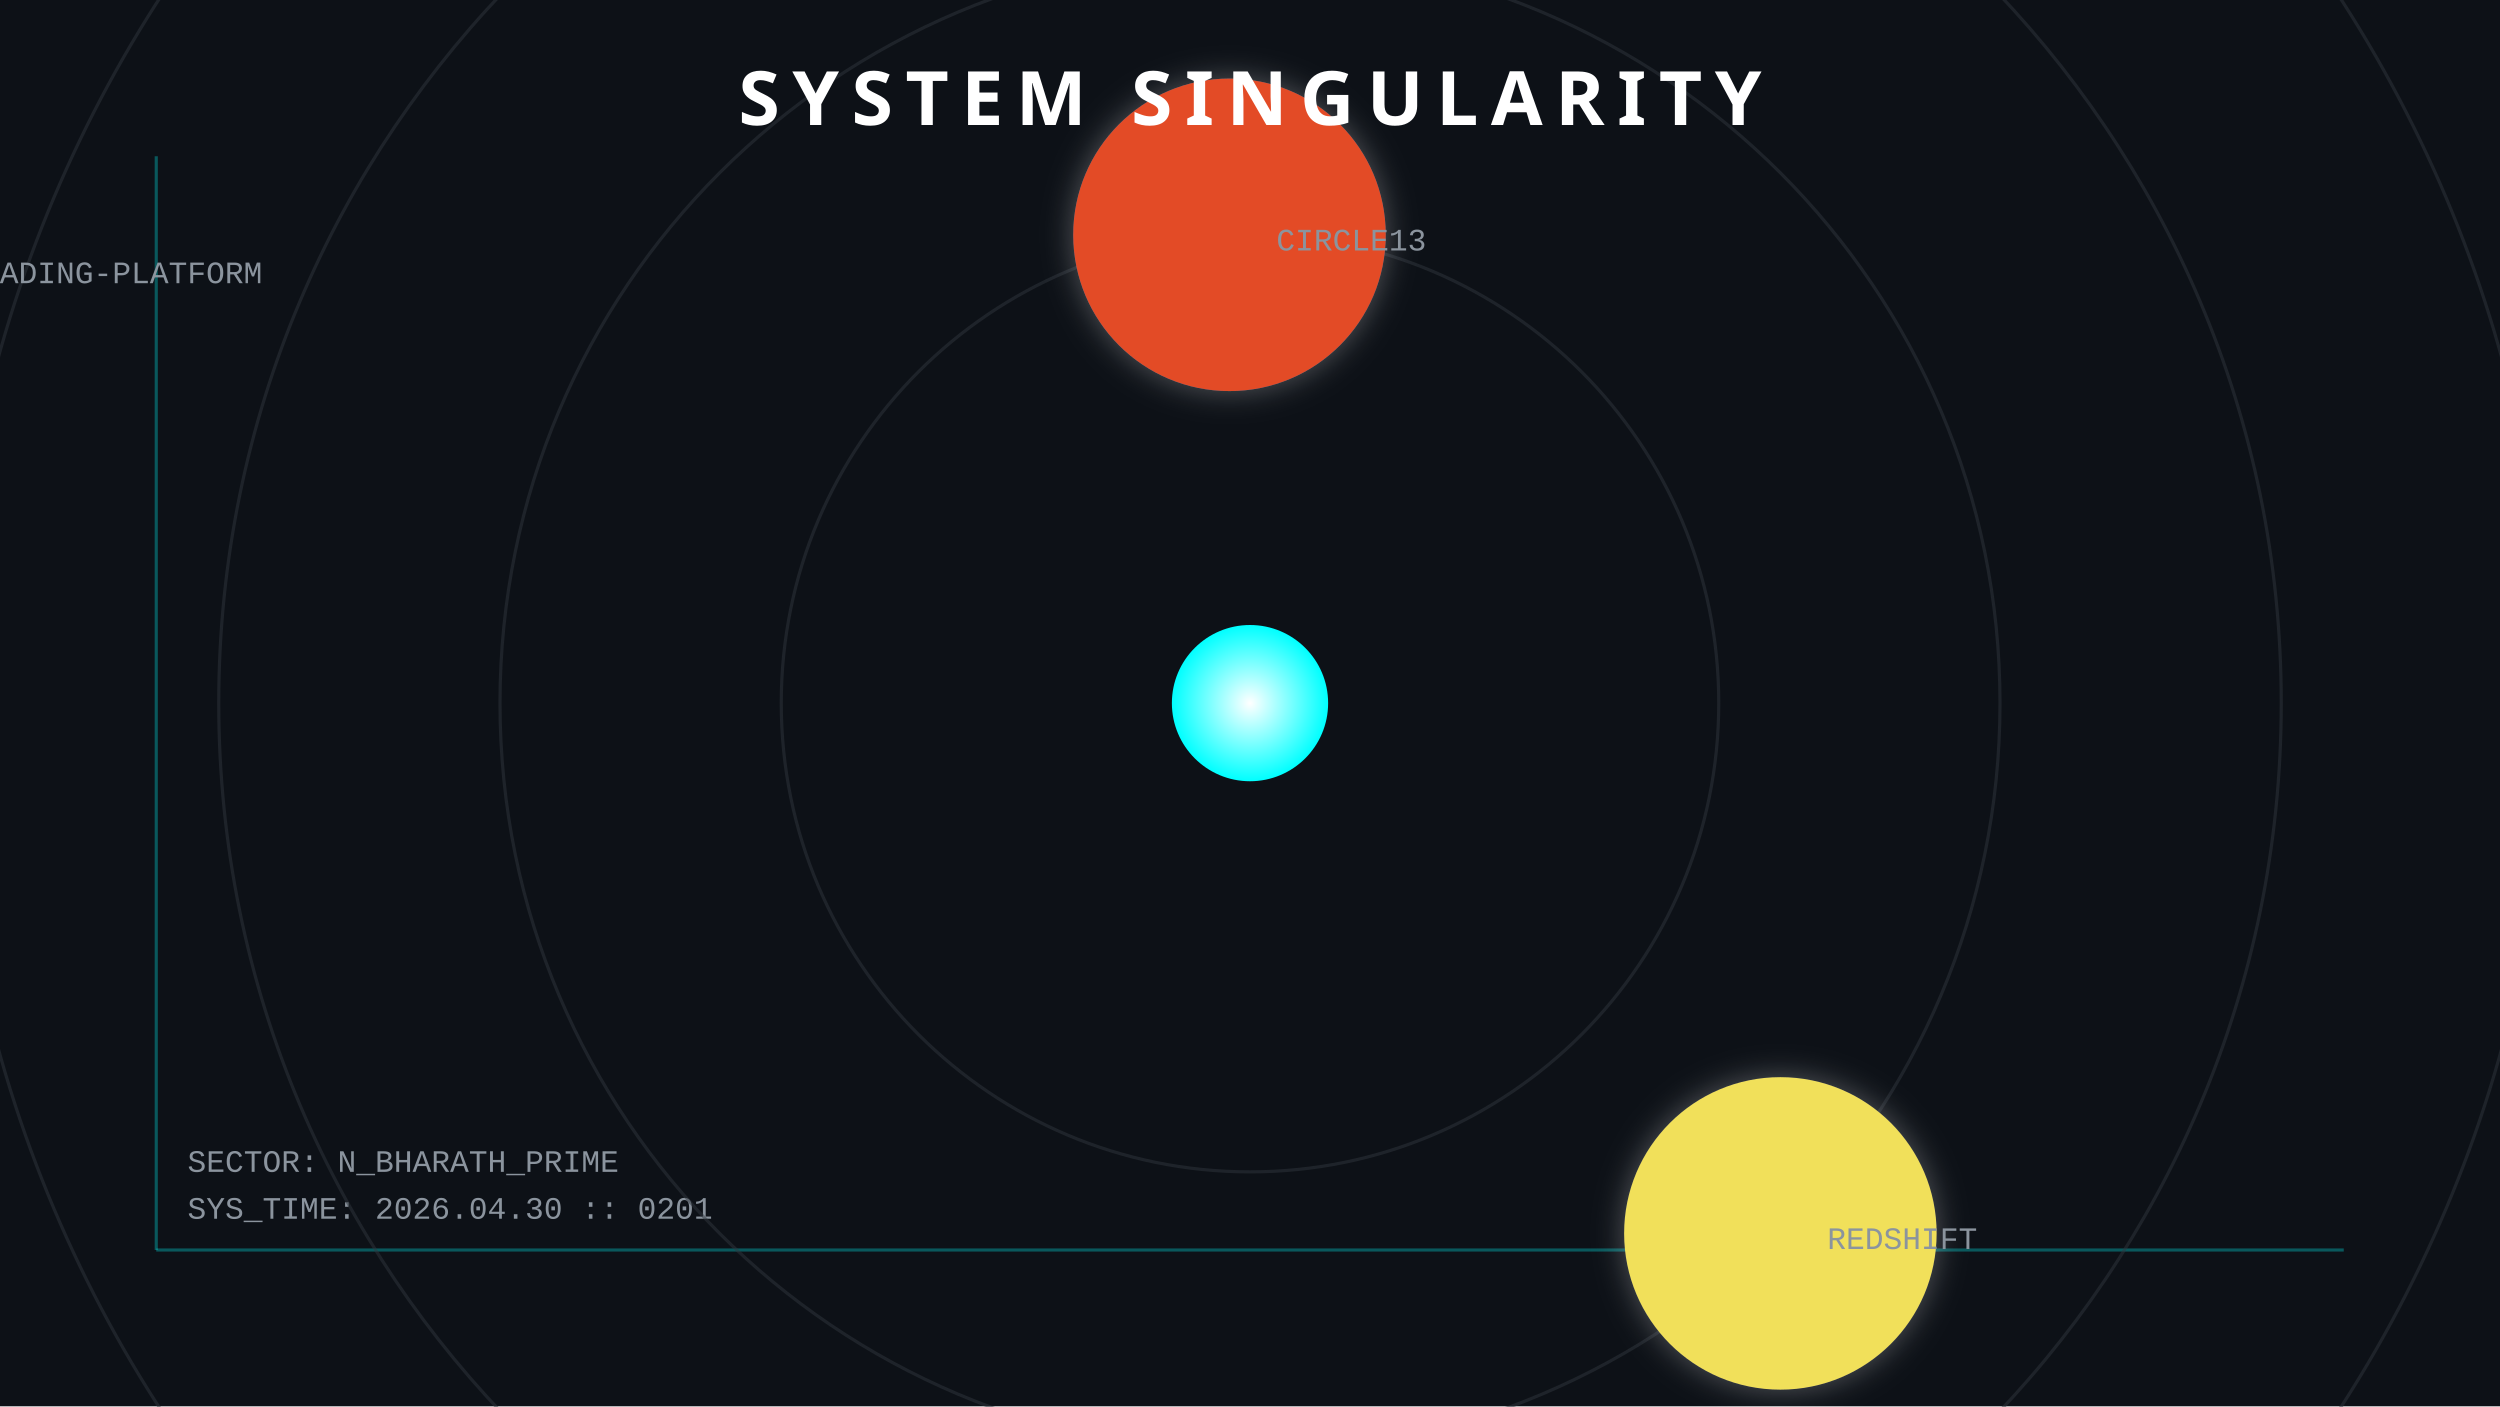
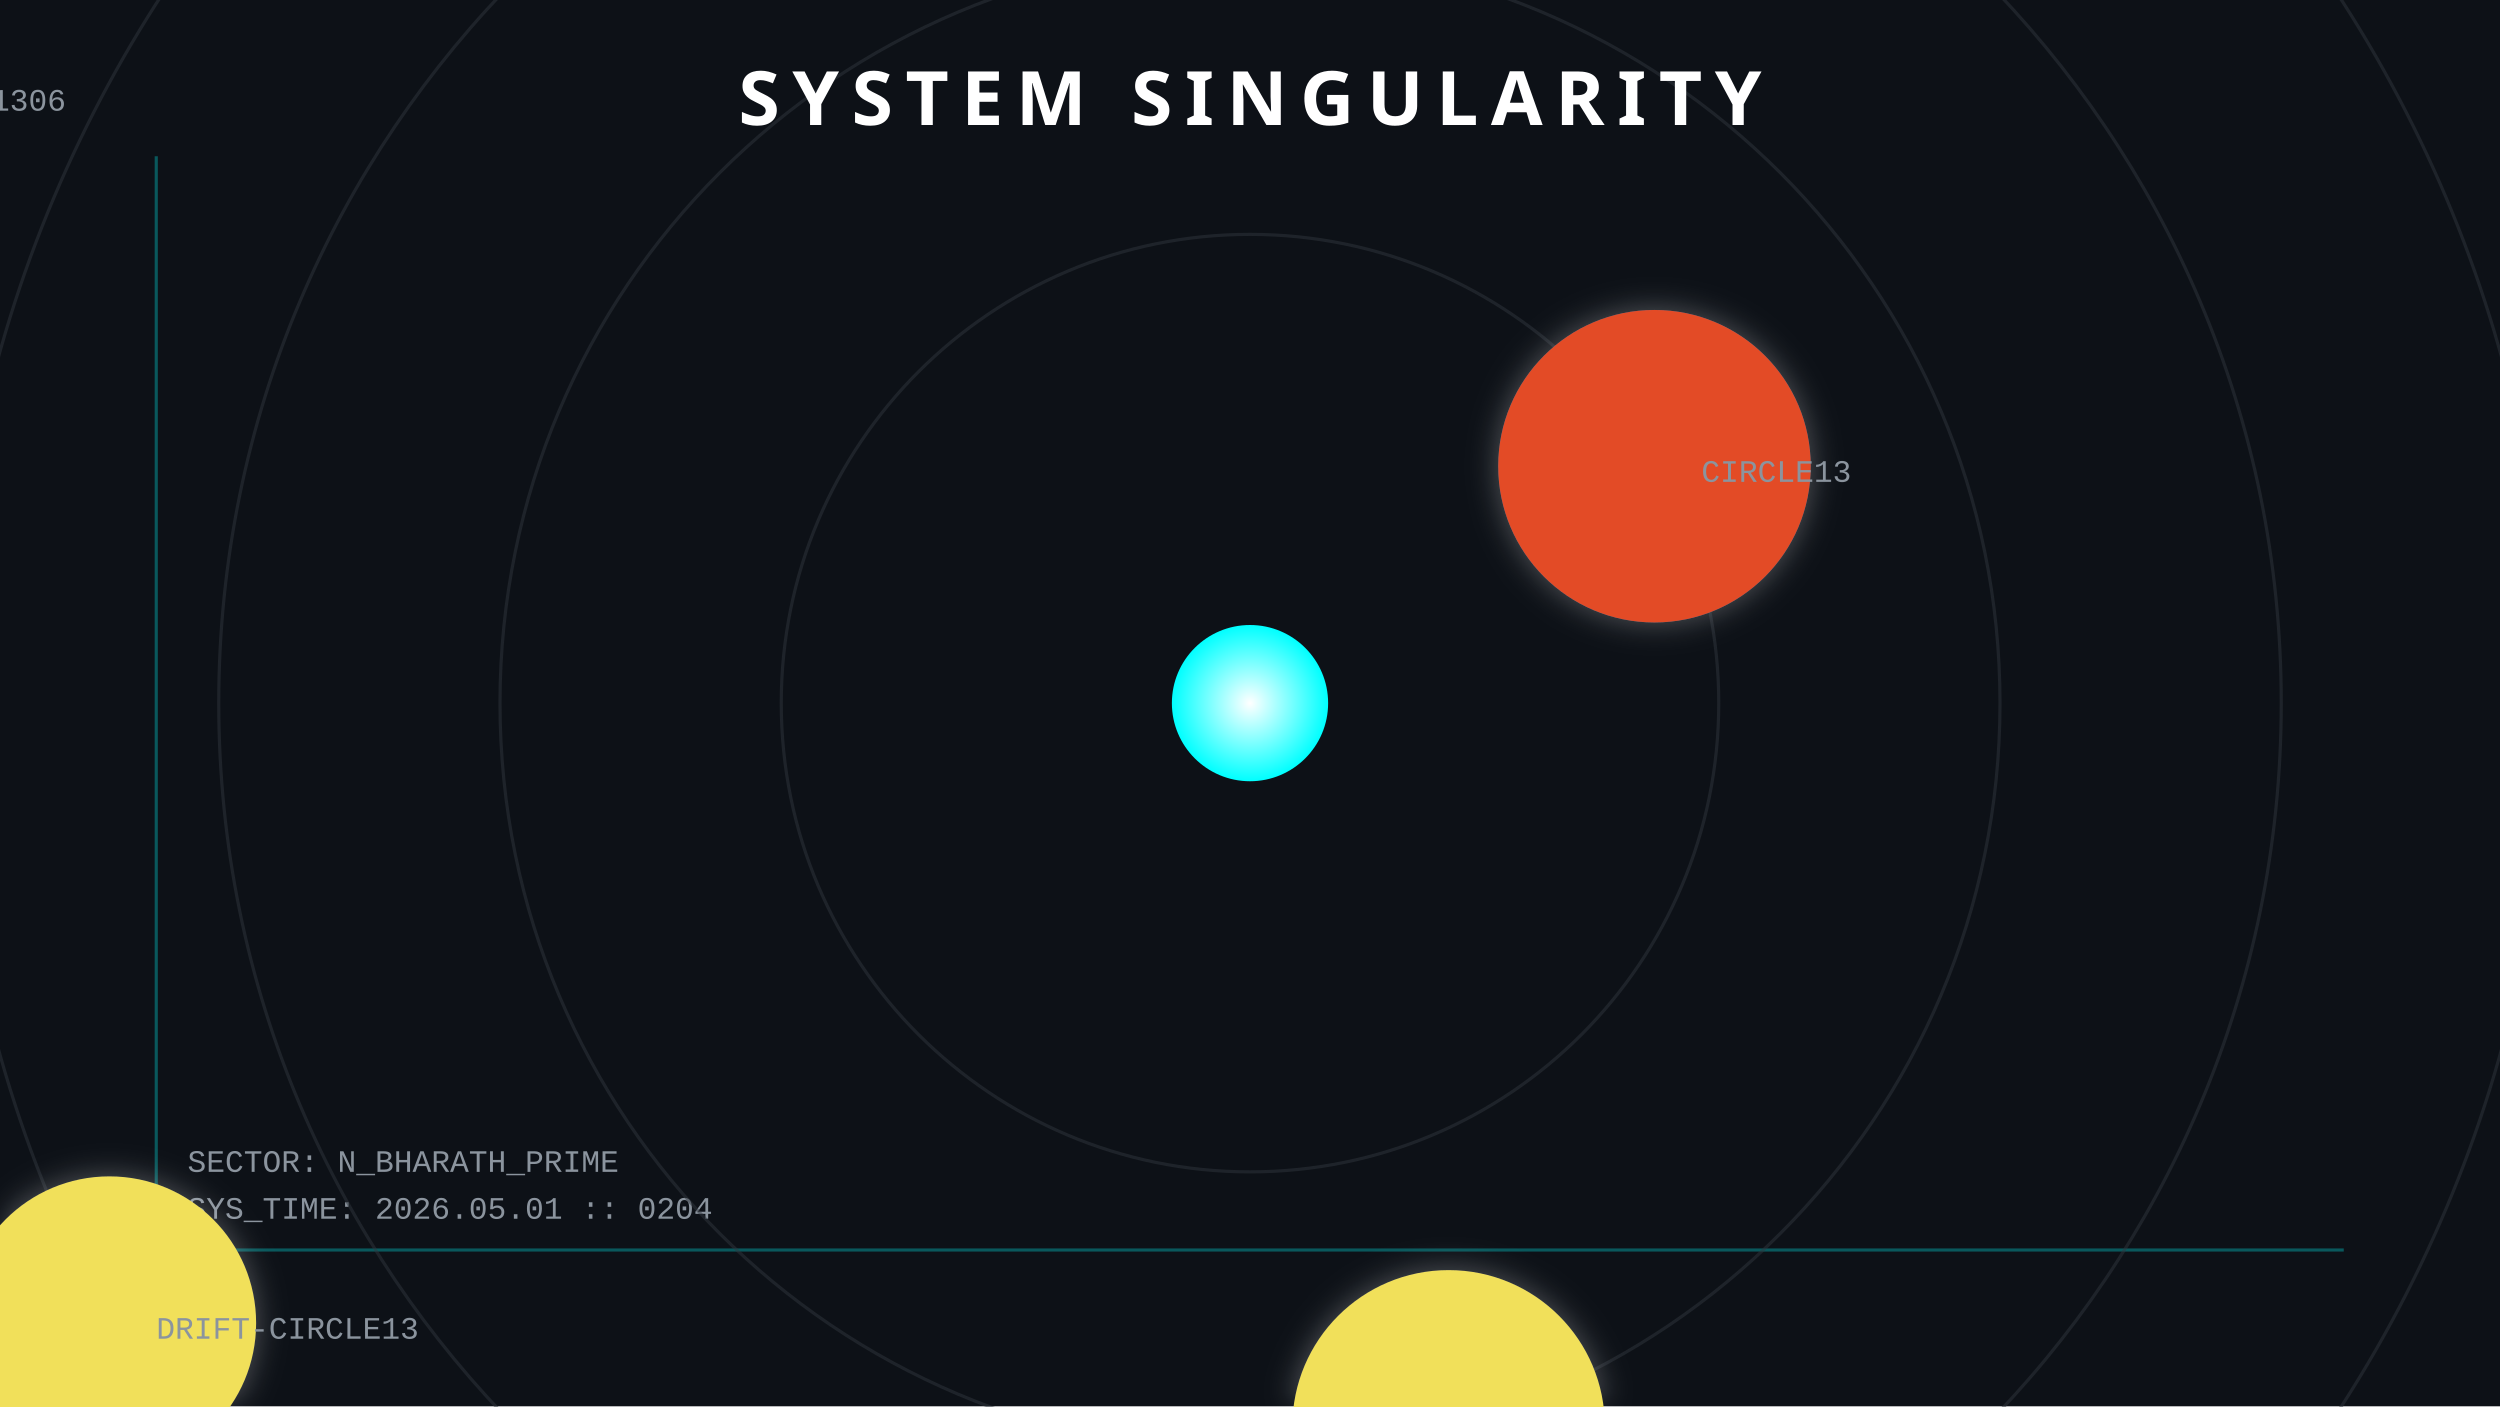
<svg xmlns="http://www.w3.org/2000/svg" width="800" height="450">
  <style>
        .orbit { fill: none; stroke: #30363d; stroke-width: 1; opacity: 0.5; }
        .planet { filter: drop-shadow(0 0 5px rgba(255,255,255,0.3)); }
        .text { font-family: 'Courier New', monospace; fill: #8b949e; font-size: 10px; }
        .title { font-family: sans-serif; fill: white; font-weight: bold; font-size: 24px; letter-spacing: 4px; }
        .hud-line { stroke: #00ffff; stroke-width: 1; opacity: 0.3; }
        
        /* ANIMATIONS */
        @keyframes pulse { 0% { r: 25; opacity: 0.8; } 50% { r: 30; opacity: 0.4; } 100% { r: 25; opacity: 0.8; } }
        .sun { animation: pulse 4s infinite; }
    </style>
  <rect width="100%" height="100%" fill="#0d1117" />
  <line x1="50" y1="50" x2="50" y2="400" class="hud-line" />
  <line x1="50" y1="400" x2="750" y2="400" class="hud-line" />
-   <text x="60" y="390" class="text">SYS_TIME: 2026.04.30 :: 0201</text>
+   <text x="60" y="390" class="text">SYS_TIME: 2026.05.01 :: 0204</text>
  <text x="60" y="375" class="text">SECTOR: N_BHARATH_PRIME</text>
  <circle cx="400" cy="225" r="25" fill="url(#grad1)" class="sun" />
  <defs>
    <radialGradient id="grad1" cx="50%" cy="50%" r="50%" fx="50%" fy="50%">
      <stop offset="0%" style="stop-color:white;stop-opacity:1" />
      <stop offset="100%" style="stop-color:#00ffff;stop-opacity:1" />
    </radialGradient>
  </defs>
  <circle cx="400" cy="225" r="150.0" class="orbit" />
-   <circle cx="393.431" cy="75.144" r="50" fill="#e34c26" class="planet" />
-   <text x="408.431" y="80.144" class="text" fill="white">CIRCLE13</text>
+   <circle cx="529.431" cy="149.187" r="50" fill="#e34c26" class="planet" />
+   <text x="544.431" y="154.187" class="text" fill="white">CIRCLE13</text>
  <circle cx="400" cy="225" r="240.0" class="orbit" />
-   <circle cx="569.721" cy="394.69" r="50" fill="#f1e05a" class="planet" />
-   <text x="584.721" y="399.69" class="text" fill="white">REDSHIFT</text>
+   <circle cx="463.553" cy="456.433" r="50" fill="#f1e05a" class="planet" />
+   <text x="478.553" y="461.433" class="text" fill="white">REDSHIFT</text>
  <circle cx="400" cy="225" r="330.0" class="orbit" />
-   <circle cx="426.201" cy="553.958" r="50" fill="#e34c26" class="planet" />
-   <text x="441.201" y="558.958" class="text" fill="white">ALVRYN-AI</text>
+   <circle cx="542.39" cy="-72.7" r="50" fill="#e34c26" class="planet" />
+   <text x="557.39" y="-67.7" class="text" fill="white">ALVRYN-AI</text>
  <circle cx="400" cy="225" r="415.422" class="orbit" />
-   <circle cx="357.557" cy="638.248" r="46.948" fill="#f1e05a" class="planet" />
-   <text x="372.557" y="643.248" class="text" fill="white">DRIFT-CIRCLE13</text>
+   <circle cx="35.01" cy="423.388" r="46.948" fill="#f1e05a" class="planet" />
+   <text x="50.01" y="428.388" class="text" fill="white">DRIFT-CIRCLE13</text>
  <circle cx="400" cy="225" r="461.81" class="orbit" />
-   <circle cx="586.662" cy="-197.404" r="20.925" fill="#2b7489" class="planet" />
-   <text x="601.662" y="-192.404" class="text" fill="white">DSATM-EXAM-SYSTEM-</text>
-   <circle cx="400" cy="225" r="504.906" class="orbit" />
-   <circle cx="600" cy="-238.605" r="18.731" fill="#8b949e" class="planet" />
-   <text x="615" y="-233.605" class="text" fill="white">NBHARATH1306</text>
-   <circle cx="400" cy="225" r="547.139" class="orbit" />
-   <circle cx="-129.087" cy="85.617" r="18.155" fill="#e34c26" class="planet" />
-   <text x="-114.087" y="90.617" class="text" fill="white">WEBSITE-EQUDATOR-TRADING-PLATFORM</text>
-   <circle cx="400" cy="225" r="577.971" class="orbit" />
-   <circle cx="-17.994" cy="624.164" r="10.555" fill="#8b949e" class="planet" />
-   <text x="-2.994" y="629.164" class="text" fill="white">FLASK</text>
-   <circle cx="400" cy="225" r="608.244" class="orbit" />
-   <circle cx="182.138" cy="-342.888" r="10.182" fill="#8b949e" class="planet" />
-   <text x="197.138" y="-337.888" class="text" fill="white">HCF-INTERNSHIP</text>
-   <circle cx="400" cy="225" r="637.113" class="orbit" />
-   <circle cx="690.939" cy="-341.805" r="9.246" fill="#8b949e" class="planet" />
+   <circle cx="520.862" cy="-220.713" r="20.925" fill="#2b7489" class="planet" />
+   <text x="535.862" y="-215.713" class="text" fill="white">DSATM-EXAM-SYSTEM-</text>
+   <circle cx="400" cy="225" r="504.909" class="orbit" />
+   <circle cx="-65.905" cy="30.408" r="18.733" fill="#8b949e" class="planet" />
+   <text x="-50.905" y="35.408" class="text" fill="white">NBHARATH1306</text>
+   <circle cx="400" cy="225" r="547.141" class="orbit" />
+   <circle cx="916.6" cy="405.245" r="18.155" fill="#e34c26" class="planet" />
+   <text x="931.6" y="410.245" class="text" fill="white">WEBSITE-EQUDATOR-TRADING-PLATFORM</text>
+   <circle cx="400" cy="225" r="577.974" class="orbit" />
+   <circle cx="64.921" cy="-245.931" r="10.555" fill="#8b949e" class="planet" />
+   <text x="79.921" y="-240.931" class="text" fill="white">FLASK</text>
+   <circle cx="400" cy="225" r="608.247" class="orbit" />
+   <circle cx="421.638" cy="832.862" r="10.182" fill="#8b949e" class="planet" />
+   <text x="436.638" y="837.862" class="text" fill="white">HCF-INTERNSHIP</text>
+   <circle cx="400" cy="225" r="637.116" class="orbit" />
+   <circle cx="219.709" cy="836.074" r="9.246" fill="#8b949e" class="planet" />
  <text x="400" y="40" text-anchor="middle" class="title">SYSTEM SINGULARITY</text>
</svg>
